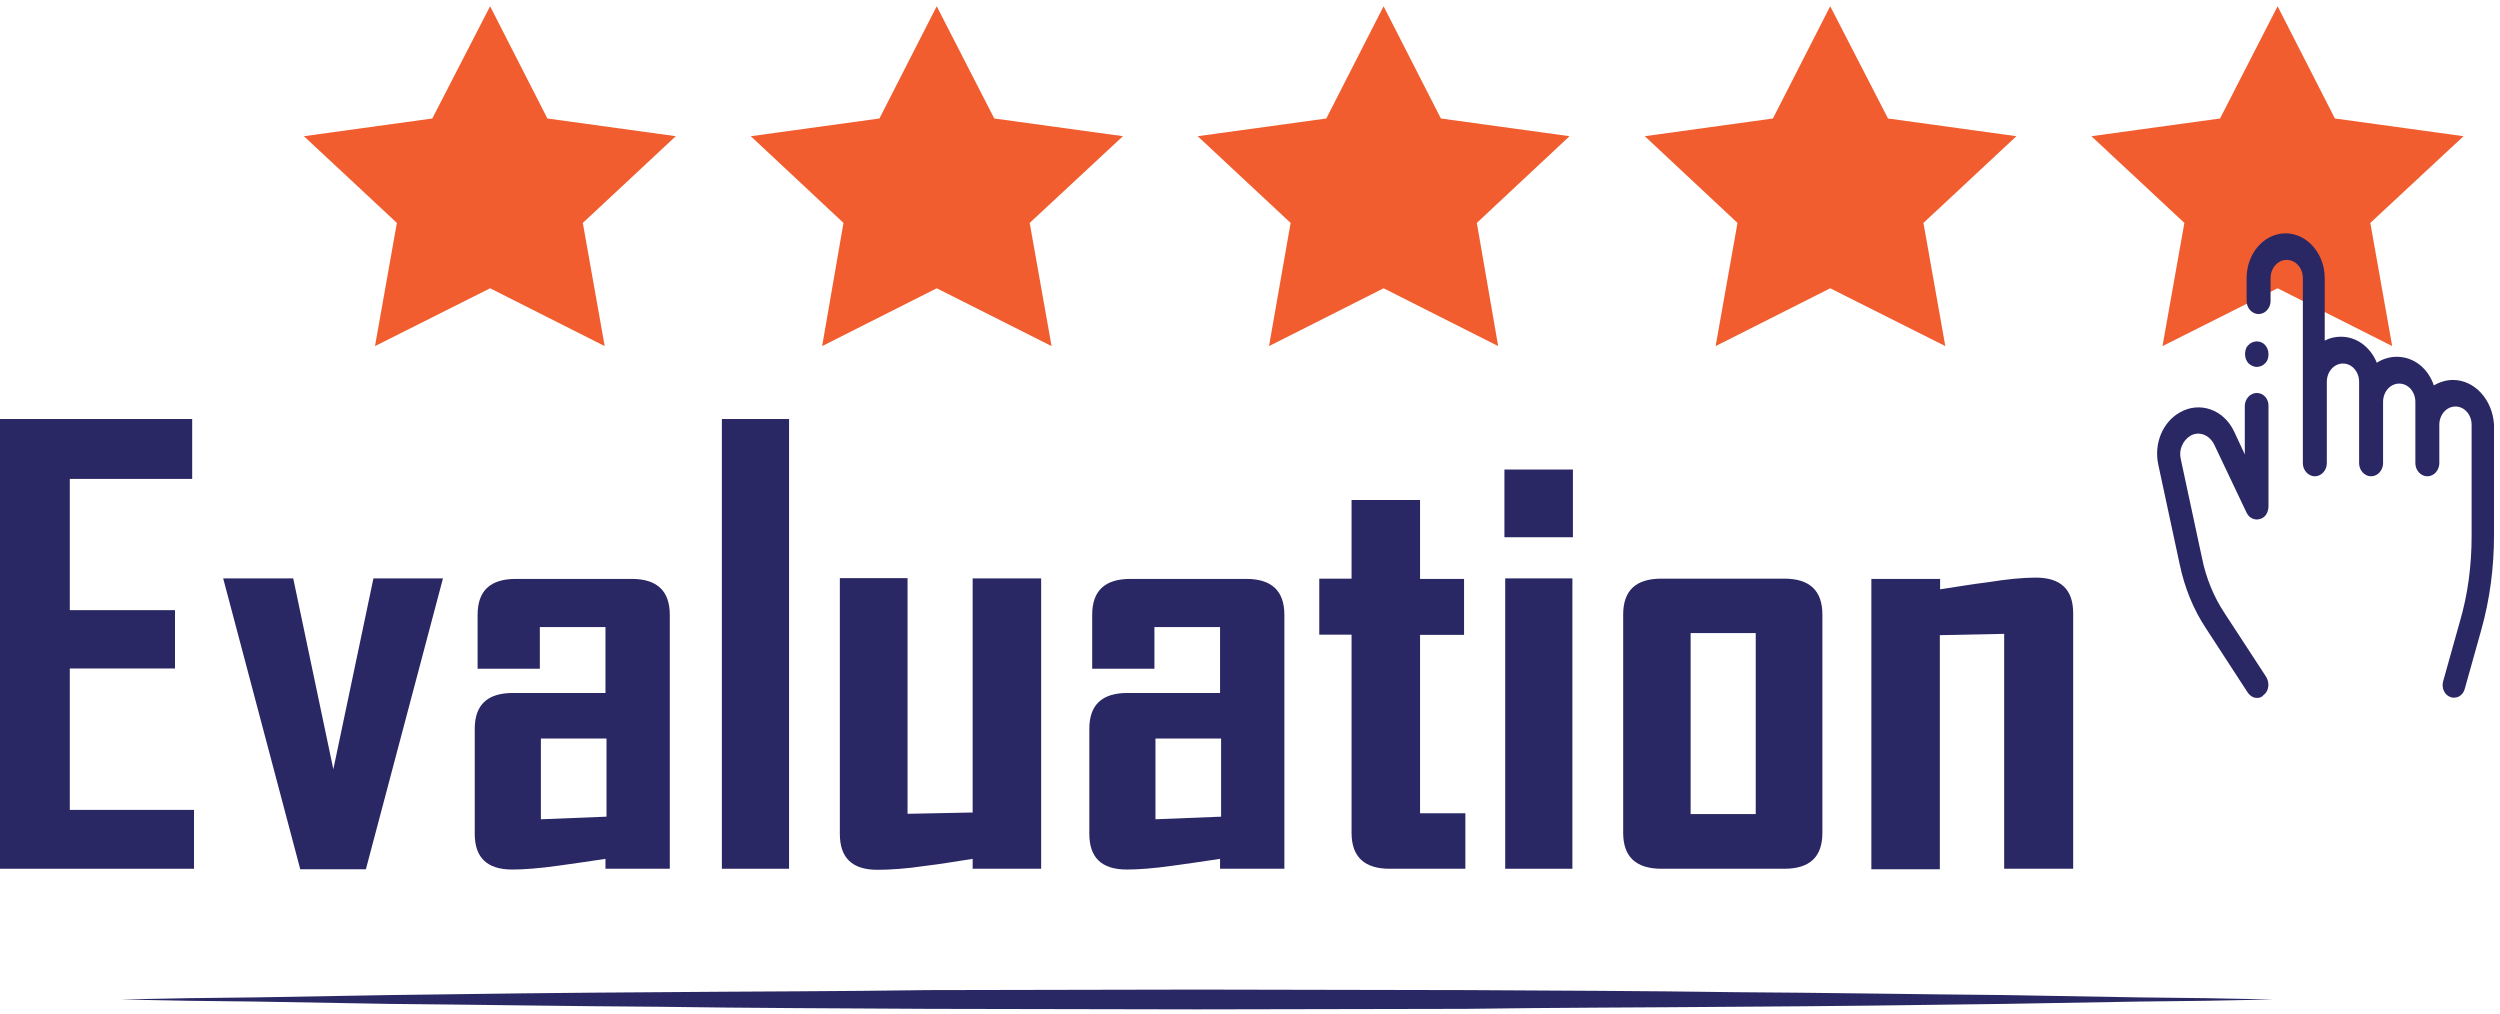
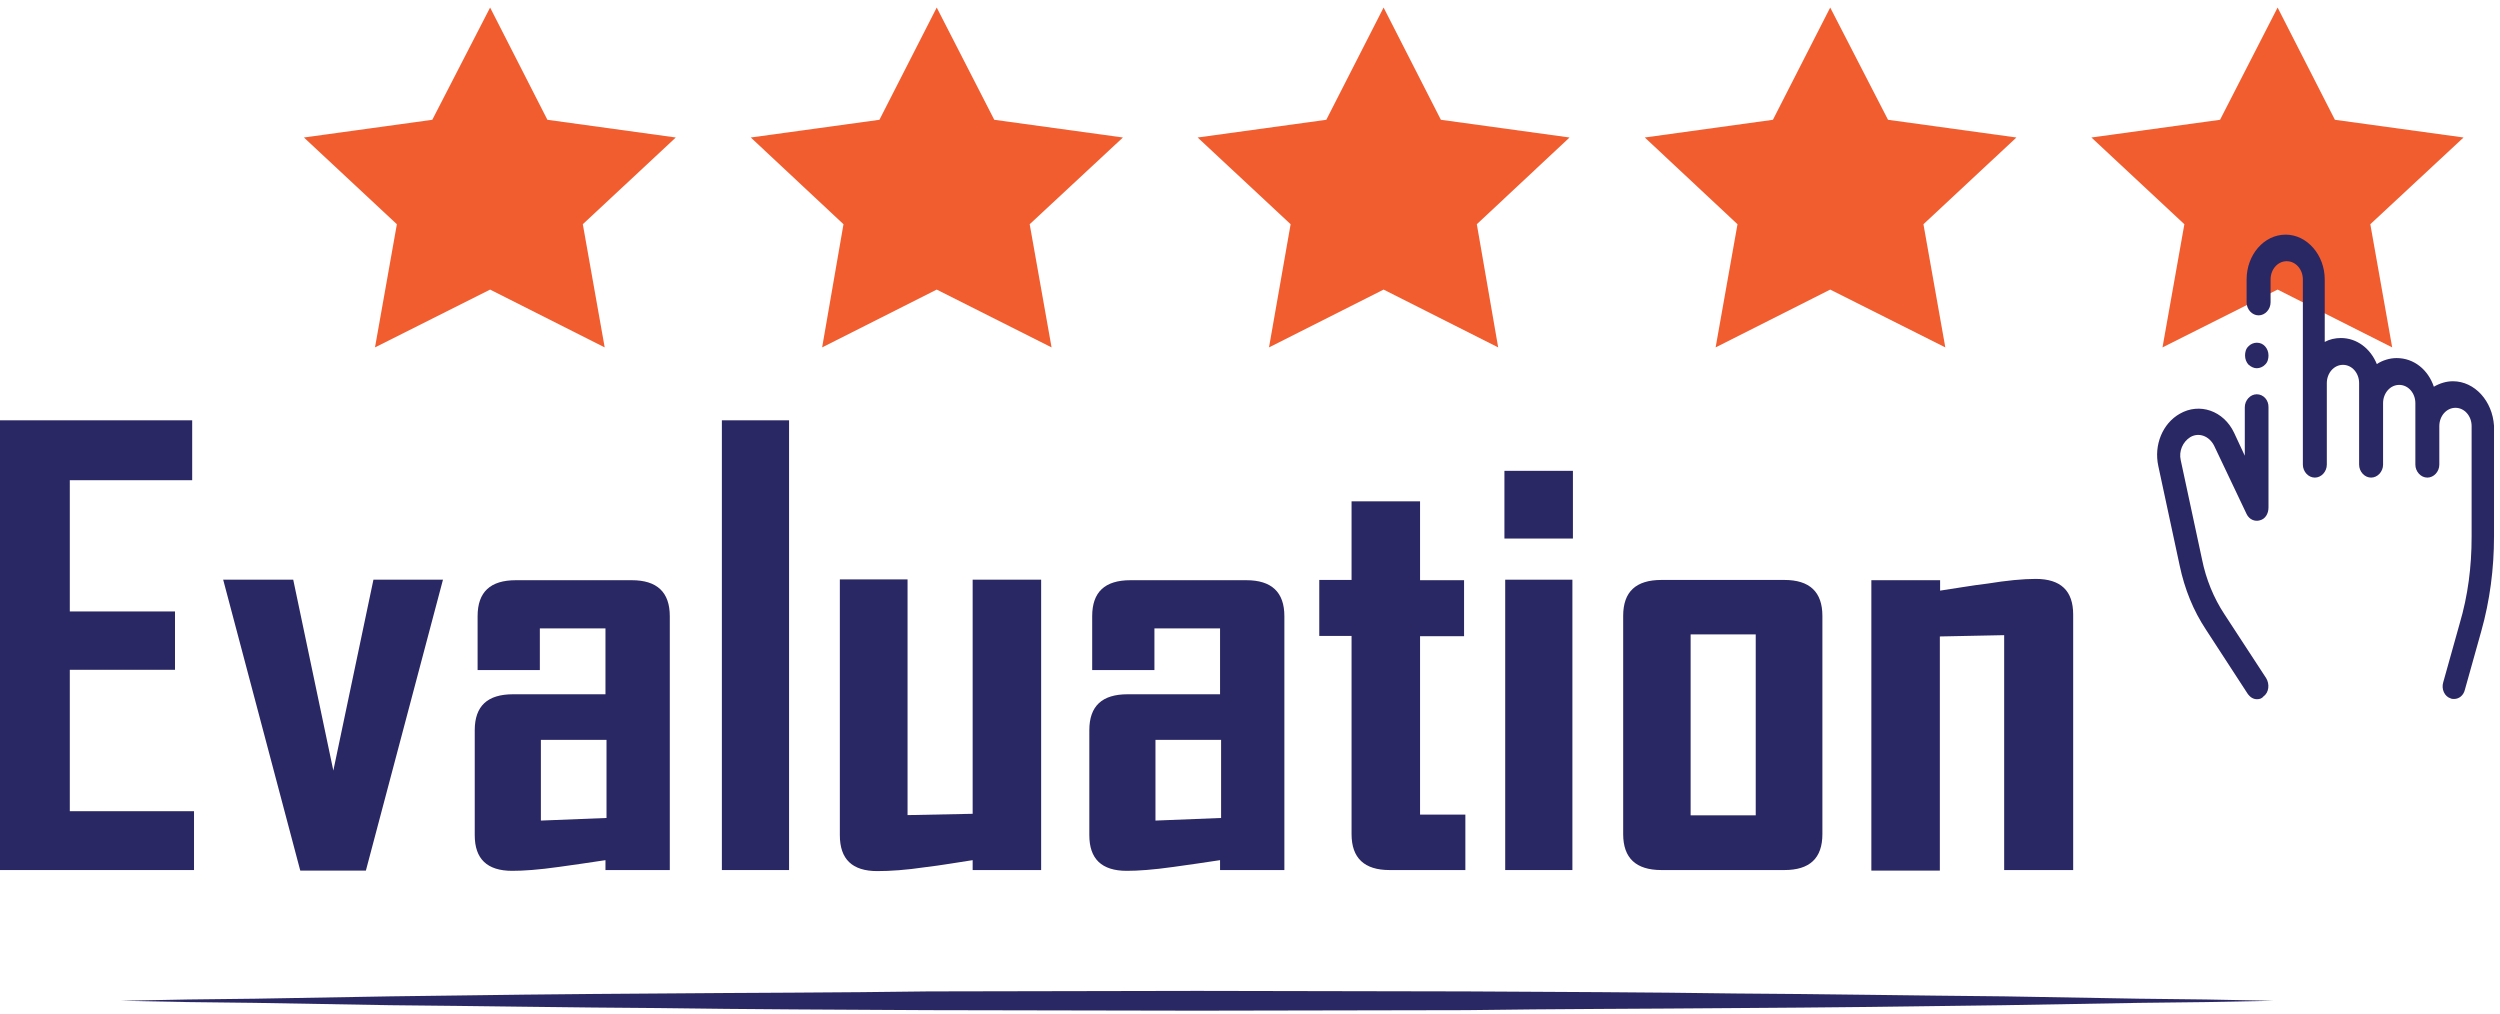
- <svg xmlns="http://www.w3.org/2000/svg" version="1.1" id="Layer_1" x="0px" y="0px" viewBox="0 86 960 389" enable-background="new 0 86 960 389" xml:space="preserve">
+ <svg xmlns="http://www.w3.org/2000/svg" version="1.1" id="Layer_1" x="0px" y="0px" viewBox="0 171 960 389" enable-background="new 0 171 960 389" xml:space="preserve">
  <g id="XMLID_66_">
    <g id="XMLID_60_">
-       <polygon id="XMLID_61_" fill="#F15D2F" points="188.2,88.4 210.2,131.5 259.5,138.3 223.8,171.6 232.2,218.9 188.2,196.7     144,218.9 152.4,171.6 116.7,138.3 166,131.5   " />
-       <polygon id="XMLID_62_" fill="#F15D2F" points="359.7,88.4 381.8,131.5 431.2,138.3 395.4,171.6 403.8,218.9 359.7,196.7     315.7,218.9 323.9,171.6 288.3,138.3 337.7,131.5   " />
-       <polygon id="XMLID_63_" fill="#F15D2F" points="531.3,88.4 553.3,131.5 602.7,138.3 567.1,171.6 575.3,218.9 531.3,196.7     487.3,218.9 495.6,171.6 459.9,138.3 509.3,131.5   " />
-       <polygon id="XMLID_64_" fill="#F15D2F" points="702.8,88.4 725,131.5 774.3,138.3 738.6,171.6 747,218.9 702.8,196.7 658.8,218.9     667.2,171.6 631.6,138.3 680.8,131.5   " />
-       <polygon id="XMLID_65_" fill="#F15D2F" points="874.6,88.4 896.6,131.5 946,138.3 910.2,171.6 918.6,218.9 874.6,196.7     830.4,218.9 838.8,171.6 803.1,138.3 852.5,131.5   " />
+       <polygon id="XMLID_61_" fill="#F15D2F" points="188.2,173.9 210.2,217 259.5,223.8 223.8,257.1 232.2,304.4 188.2,282.2     144,304.4 152.4,257.1 116.7,223.8 166,217   " />
+       <polygon id="XMLID_62_" fill="#F15D2F" points="359.7,173.9 381.8,217 431.2,223.8 395.4,257.1 403.8,304.4 359.7,282.2     315.7,304.4 323.9,257.1 288.3,223.8 337.7,217   " />
+       <polygon id="XMLID_63_" fill="#F15D2F" points="531.3,173.9 553.3,217 602.7,223.8 567.1,257.1 575.3,304.4 531.3,282.2     487.3,304.4 495.6,257.1 459.9,223.8 509.3,217   " />
+       <polygon id="XMLID_64_" fill="#F15D2F" points="702.8,173.9 725,217 774.3,223.8 738.6,257.1 747,304.4 702.8,282.2 658.8,304.4     667.2,257.1 631.6,223.8 680.8,217   " />
+       <polygon id="XMLID_65_" fill="#F15D2F" points="874.6,173.9 896.6,217 946,223.8 910.2,257.1 918.6,304.4 874.6,282.2     830.4,304.4 838.8,257.1 803.1,223.8 852.5,217   " />
      <g id="XMLID_56_">
-         <path id="XMLID_59_" fill="#2A2765" d="M866.6,236.9c-2.5,0-4.6,2.3-4.6,5v18.6l-4.1-8.8c-4-8.5-13.3-11.7-20.9-7.3     c-6.5,3.7-10,11.9-8.2,20.1l8.2,38.2c1.9,9,5.2,17.2,10.1,24.6l16,24.6c1,1.4,2.2,2.1,3.6,2.1c1,0,1.9-0.3,2.5-1.1     c2.1-1.5,2.4-4.7,1-7l-16-24.5c-4.1-6.2-7.1-13.5-8.6-21l-8.2-38.2c-0.8-3.5,0.8-7,3.6-8.8c3.3-2,7.3-0.5,9.2,3.2l12.5,26.3     c1,2.1,3.2,3,5.1,2.4c2.1-0.5,3.3-2.6,3.3-4.9v-38.5C871.2,239.2,869.2,236.9,866.6,236.9z" />
-         <path id="XMLID_58_" fill="#2A2765" d="M941.9,231.9c-2.5,0-5.1,0.8-7.3,2.1c-2.2-6.5-7.6-11-14.3-11c-2.7,0-5.5,0.9-7.6,2.3     c-2.4-5.9-7.6-10-13.8-10c-2.2,0-4.4,0.5-6.2,1.5v-24c0-9.4-6.8-17.2-15-17.2c-8.4,0-15,7.8-15,17.2v8.8c0,2.7,2.1,5,4.6,5     c2.5,0,4.6-2.3,4.6-5v-8.8c0-3.8,2.7-7,6.2-7s6.2,3.2,6.2,7v71.1c0,2.7,2.1,5,4.6,5s4.6-2.3,4.6-5v-31.3c0-3.8,2.7-7,6.2-7     c3.5,0,6.2,3.2,6.2,7v31.3c0,2.7,2.1,5,4.6,5c2.5,0,4.6-2.3,4.6-5v-23.6c0-3.8,2.7-7,6.2-7s6.2,3.2,6.2,7v23.6c0,2.7,2.1,5,4.6,5     c2.5,0,4.6-2.3,4.6-5v-14.8c0-3.8,2.7-7,6.2-7c3.5,0,6.2,3.2,6.2,7v42.6c0,11.4-1.4,22.5-4.6,33.3l-6.3,22.5     c-0.8,2.6,0.5,5.5,2.9,6.2c0.3,0.2,1,0.2,1.3,0.2c1.9,0,3.6-1.4,4.1-3.5l6.3-22.5c3.3-11.7,4.9-24,4.9-36.4v-42.5     C957.1,239.5,950.3,231.9,941.9,231.9z" />
-         <path id="XMLID_57_" fill="#2A2765" d="M866.6,217.1c-1.1,0-2.4,0.5-3.2,1.4c-1,0.9-1.3,2.3-1.3,3.5c0,1.4,0.5,2.6,1.3,3.5     c1,0.9,2.1,1.4,3.2,1.4c1.1,0,2.4-0.5,3.2-1.4c1-0.9,1.3-2.3,1.3-3.5c0-1.4-0.5-2.6-1.3-3.5C869,217.6,867.9,217.1,866.6,217.1z" />
+         <path id="XMLID_59_" fill="#2A2765" d="M866.6,322.4c-2.5,0-4.6,2.3-4.6,5V346l-4.1-8.8c-4-8.5-13.3-11.7-20.9-7.3     c-6.5,3.7-10,11.9-8.2,20.1l8.2,38.2c1.9,9,5.2,17.2,10.1,24.6l16,24.6c1,1.4,2.2,2.1,3.6,2.1c1,0,1.9-0.3,2.5-1.1     c2.1-1.5,2.4-4.7,1-7l-16-24.5c-4.1-6.2-7.1-13.5-8.6-21l-8.2-38.2c-0.8-3.5,0.8-7,3.6-8.8c3.3-2,7.3-0.5,9.2,3.2l12.5,26.3     c1,2.1,3.2,3,5.1,2.4c2.1-0.5,3.3-2.6,3.3-4.9v-38.5C871.2,324.7,869.2,322.4,866.6,322.4z" />
+         <path id="XMLID_58_" fill="#2A2765" d="M941.9,317.4c-2.5,0-5.1,0.8-7.3,2.1c-2.2-6.5-7.6-11-14.3-11c-2.7,0-5.5,0.9-7.6,2.3     c-2.4-5.9-7.6-10-13.8-10c-2.2,0-4.4,0.5-6.2,1.5v-24c0-9.4-6.8-17.2-15-17.2c-8.4,0-15,7.8-15,17.2v8.8c0,2.7,2.1,5,4.6,5     s4.6-2.3,4.6-5v-8.8c0-3.8,2.7-7,6.2-7s6.2,3.2,6.2,7v71.1c0,2.7,2.1,5,4.6,5s4.6-2.3,4.6-5v-31.3c0-3.8,2.7-7,6.2-7     s6.2,3.2,6.2,7v31.3c0,2.7,2.1,5,4.6,5s4.6-2.3,4.6-5v-23.6c0-3.8,2.7-7,6.2-7s6.2,3.2,6.2,7v23.6c0,2.7,2.1,5,4.6,5     s4.6-2.3,4.6-5v-14.8c0-3.8,2.7-7,6.2-7s6.2,3.2,6.2,7v42.6c0,11.4-1.4,22.5-4.6,33.3l-6.3,22.5c-0.8,2.6,0.5,5.5,2.9,6.2     c0.3,0.2,1,0.2,1.3,0.2c1.9,0,3.6-1.4,4.1-3.5l6.3-22.5c3.3-11.7,4.9-24,4.9-36.4v-42.5C957.1,325,950.3,317.4,941.9,317.4z" />
+         <path id="XMLID_57_" fill="#2A2765" d="M866.6,302.6c-1.1,0-2.4,0.5-3.2,1.4c-1,0.9-1.3,2.3-1.3,3.5c0,1.4,0.5,2.6,1.3,3.5     c1,0.9,2.1,1.4,3.2,1.4c1.1,0,2.4-0.5,3.2-1.4c1-0.9,1.3-2.3,1.3-3.5c0-1.4-0.5-2.6-1.3-3.5S867.9,302.6,866.6,302.6z" />
      </g>
    </g>
    <g id="XMLID_1_">
      <g>
-         <path fill="#2A2765" d="M74.5,419.6H0V246.9h73.8v23h-47v50.4h40.4v22.4H26.8V397h47.7V419.6z" />
-         <path fill="#2A2765" d="M170.1,308.1l-29.6,111.7h-25.2L85.7,308.1h26.9l15.4,73.3l15.4-73.3H170.1z" />
-         <path fill="#2A2765" d="M257.7,419.6h-25.2v-3.8c-6,0.9-12,1.8-17.9,2.6c-7.8,1.1-13.6,1.5-17.9,1.5c-9.7,0-14.4-4.6-14.4-13.7     v-40.3c0-9.3,4.9-13.8,14.7-13.8h35.5v-25.3h-25.2v16h-23.9v-20.7c0-9.3,4.9-13.8,14.7-13.8h44.5c9.7,0,14.6,4.6,14.6,13.8v97.5     H257.7z M232.9,399.6v-30h-25.2v31L232.9,399.6z" />
-         <path fill="#2A2765" d="M303,419.6h-25.8V246.9H303V419.6z" />
-         <path fill="#2A2765" d="M399.8,419.6h-26.3v-3.8c-6,0.9-12.2,2-18.2,2.7c-7.4,1.1-13.5,1.5-18.4,1.5c-9.7,0-14.4-4.6-14.4-13.8     V308h26v90.5l25-0.5v-89.9h26.3L399.8,419.6L399.8,419.6z" />
-         <path fill="#2A2765" d="M493.7,419.6h-25.2v-3.8c-6,0.9-12,1.8-17.9,2.6c-7.8,1.1-13.6,1.5-17.9,1.5c-9.7,0-14.4-4.6-14.4-13.7     v-40.3c0-9.3,4.9-13.8,14.7-13.8h35.5v-25.3h-25.2v16h-23.9v-20.7c0-9.3,4.9-13.8,14.7-13.8h44.5c9.7,0,14.6,4.6,14.6,13.8v97.5     H493.7z M468.9,399.6v-30h-25.2v31L468.9,399.6z" />
-         <path fill="#2A2765" d="M562.7,419.6h-29.1c-9.7,0-14.6-4.6-14.6-13.8v-76.1h-12.4v-21.5h12.4V278h26.3v30.3h16.9v21.5h-16.9     v68.5h17.4L562.7,419.6L562.7,419.6z" />
-         <path fill="#2A2765" d="M604,292.3h-26.3v-26H604V292.3z M603.8,419.6H578V308.1h25.8V419.6z" />
-         <path fill="#2A2765" d="M699.8,405.8c0,9.3-4.9,13.8-14.6,13.8h-47.2c-9.8,0-14.7-4.6-14.7-13.8V322c0-9.3,4.9-13.8,14.7-13.8     h47.2c9.7,0,14.6,4.6,14.6,13.8V405.8z M674.2,398.6v-69.5h-25v69.5H674.2z" />
-         <path fill="#2A2765" d="M796.1,419.6h-26.5v-90.2l-24.7,0.5v89.9h-26.3V308.3H745v4c6.2-0.9,12.2-2,18.2-2.7     c7.4-1.2,13.6-1.8,18.5-1.8c9.7,0,14.4,4.6,14.4,13.7V419.6L796.1,419.6z" />
+         <path fill="#2A2765" d="M74.5,505.1H0V332.4h73.8v23h-47v50.4h40.4v22.4H26.8v54.3h47.7V505.1z" />
+         <path fill="#2A2765" d="M170.1,393.6l-29.6,111.7h-25.2L85.7,393.6h26.9l15.4,73.3l15.4-73.3L170.1,393.6L170.1,393.6z" />
+         <path fill="#2A2765" d="M257.7,505.1h-25.2v-3.8c-6,0.9-12,1.8-17.9,2.6c-7.8,1.1-13.6,1.5-17.9,1.5c-9.7,0-14.4-4.6-14.4-13.7     v-40.3c0-9.3,4.9-13.8,14.7-13.8h35.5v-25.3h-25.2v16h-23.9v-20.7c0-9.3,4.9-13.8,14.7-13.8h44.5c9.7,0,14.6,4.6,14.6,13.8v97.5     L257.7,505.1L257.7,505.1z M232.9,485.1v-30h-25.2v31L232.9,485.1z" />
+         <path fill="#2A2765" d="M303,505.1h-25.8V332.4H303V505.1z" />
+         <path fill="#2A2765" d="M399.8,505.1h-26.3v-3.8c-6,0.9-12.2,2-18.2,2.7c-7.4,1.1-13.5,1.5-18.4,1.5c-9.7,0-14.4-4.6-14.4-13.8     v-98.2h26V484l25-0.5v-89.9h26.3V505.1L399.8,505.1z" />
+         <path fill="#2A2765" d="M493.7,505.1h-25.2v-3.8c-6,0.9-12,1.8-17.9,2.6c-7.8,1.1-13.6,1.5-17.9,1.5c-9.7,0-14.4-4.6-14.4-13.7     v-40.3c0-9.3,4.9-13.8,14.7-13.8h35.5v-25.3h-25.2v16h-23.9v-20.7c0-9.3,4.9-13.8,14.7-13.8h44.5c9.7,0,14.6,4.6,14.6,13.8v97.5     L493.7,505.1L493.7,505.1z M468.9,485.1v-30h-25.2v31L468.9,485.1z" />
+         <path fill="#2A2765" d="M562.7,505.1h-29.1c-9.7,0-14.6-4.6-14.6-13.8v-76.1h-12.4v-21.5H519v-30.2h26.3v30.3h16.9v21.5h-16.9     v68.5h17.4L562.7,505.1L562.7,505.1z" />
+         <path fill="#2A2765" d="M604,377.8h-26.3v-26H604V377.8z M603.8,505.1H578V393.6h25.8V505.1z" />
+         <path fill="#2A2765" d="M699.8,491.3c0,9.3-4.9,13.8-14.6,13.8H638c-9.8,0-14.7-4.6-14.7-13.8v-83.8c0-9.3,4.9-13.8,14.7-13.8     h47.2c9.7,0,14.6,4.6,14.6,13.8V491.3z M674.2,484.1v-69.5h-25v69.5H674.2z" />
+         <path fill="#2A2765" d="M796.1,505.1h-26.5v-90.2l-24.7,0.5v89.9h-26.3V393.8H745v4c6.2-0.9,12.2-2,18.2-2.7     c7.4-1.2,13.6-1.8,18.5-1.8c9.7,0,14.4,4.6,14.4,13.7L796.1,505.1L796.1,505.1z" />
      </g>
    </g>
    <g id="XMLID_49_">
      <g id="XMLID_21_">
-         <path fill="#2A2765" d="M46.4,469.8l25.8-0.5l25.8-0.3l51.8-0.9c34.4-0.5,68.9-0.9,103.3-1.1c34.4-0.3,68.9-0.3,103.3-0.8     l103.3-0.2l103.3,0.2c34.4,0.2,68.9,0.3,103.3,0.8c34.4,0.2,68.9,0.8,103.3,1.1l51.8,0.9l25.8,0.3l25.8,0.5l-25.8,0.5l-25.8,0.3     l-51.8,0.9c-34.4,0.5-68.9,0.9-103.3,1.1c-34.4,0.3-68.9,0.3-103.3,0.8l-103.3,0.2l-103.3-0.2c-34.4-0.2-68.9-0.3-103.3-0.8     c-34.4-0.2-68.9-0.8-103.3-1.1l-51.8-0.9l-25.8-0.3L46.4,469.8z" />
+         <path fill="#2A2765" d="M46.4,555.3l25.8-0.5l25.8-0.3l51.8-0.9c34.4-0.5,68.9-0.9,103.3-1.1c34.4-0.3,68.9-0.3,103.3-0.8     l103.3-0.2l103.3,0.2c34.4,0.2,68.9,0.3,103.3,0.8c34.4,0.2,68.9,0.8,103.3,1.1l51.8,0.9l25.8,0.3l25.8,0.5l-25.8,0.5l-25.8,0.3     l-51.8,0.9c-34.4,0.5-68.9,0.9-103.3,1.1c-34.4,0.3-68.9,0.3-103.3,0.8l-103.3,0.2l-103.3-0.2c-34.4-0.2-68.9-0.3-103.3-0.8     c-34.4-0.2-68.9-0.8-103.3-1.1L98,556.1l-25.8-0.3L46.4,555.3z" />
      </g>
    </g>
  </g>
</svg>
